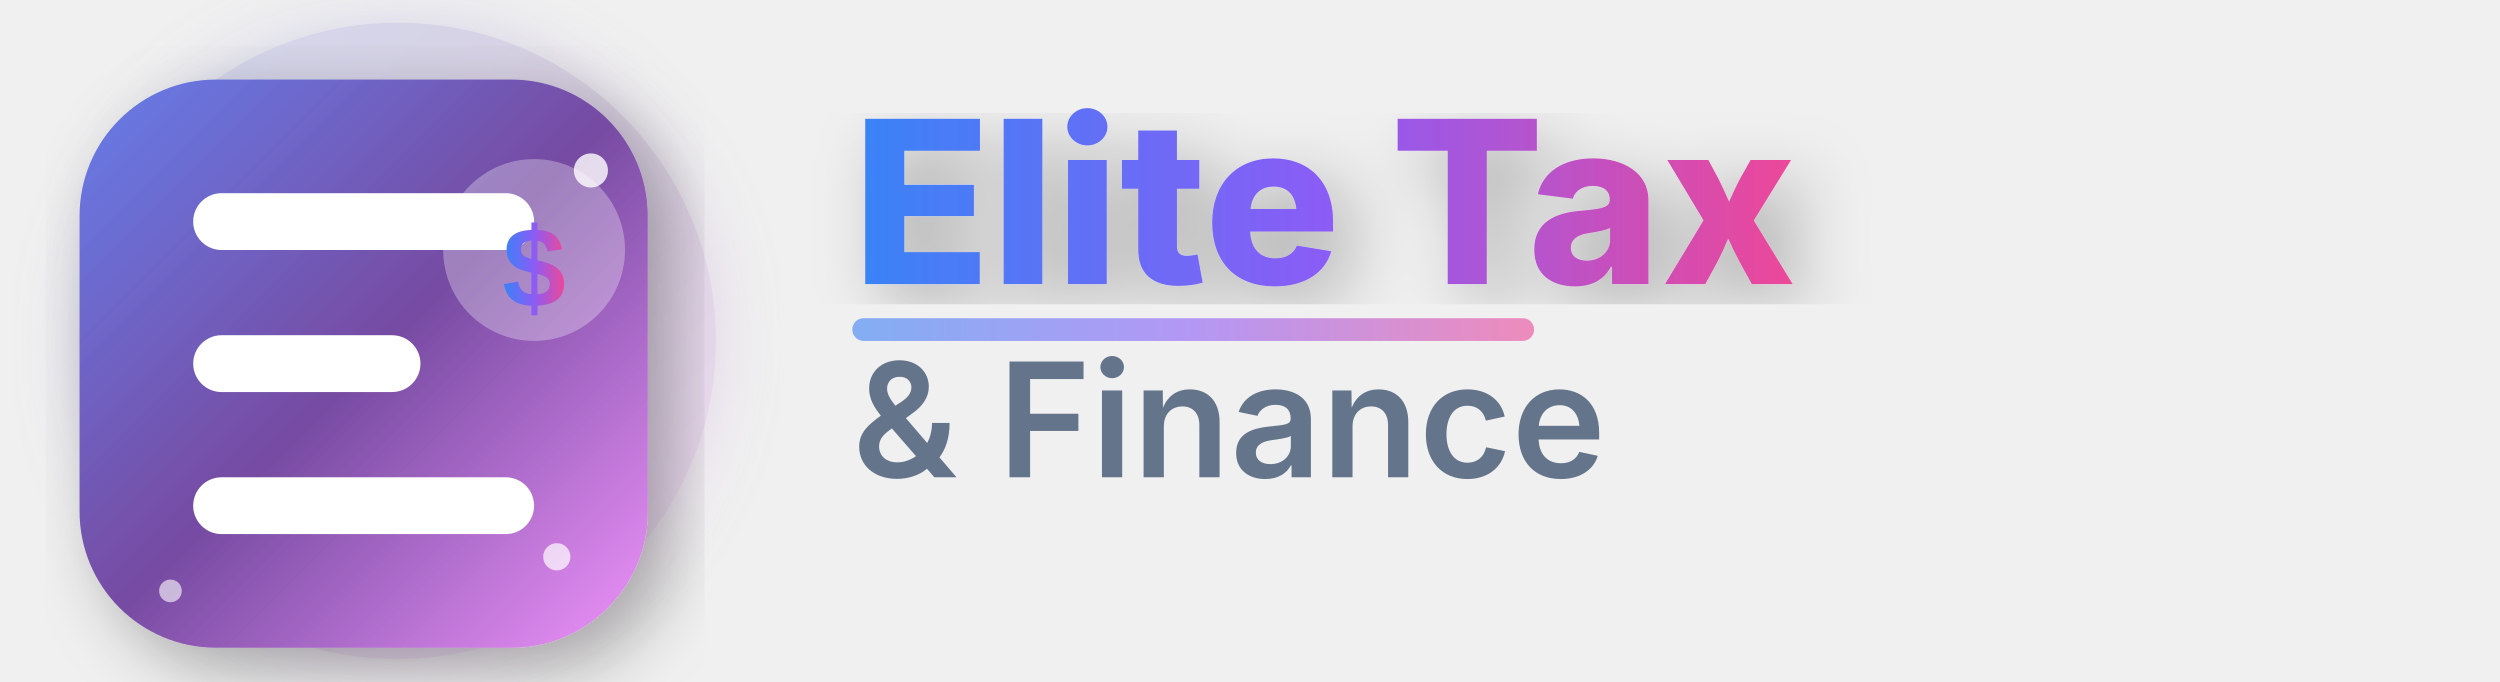
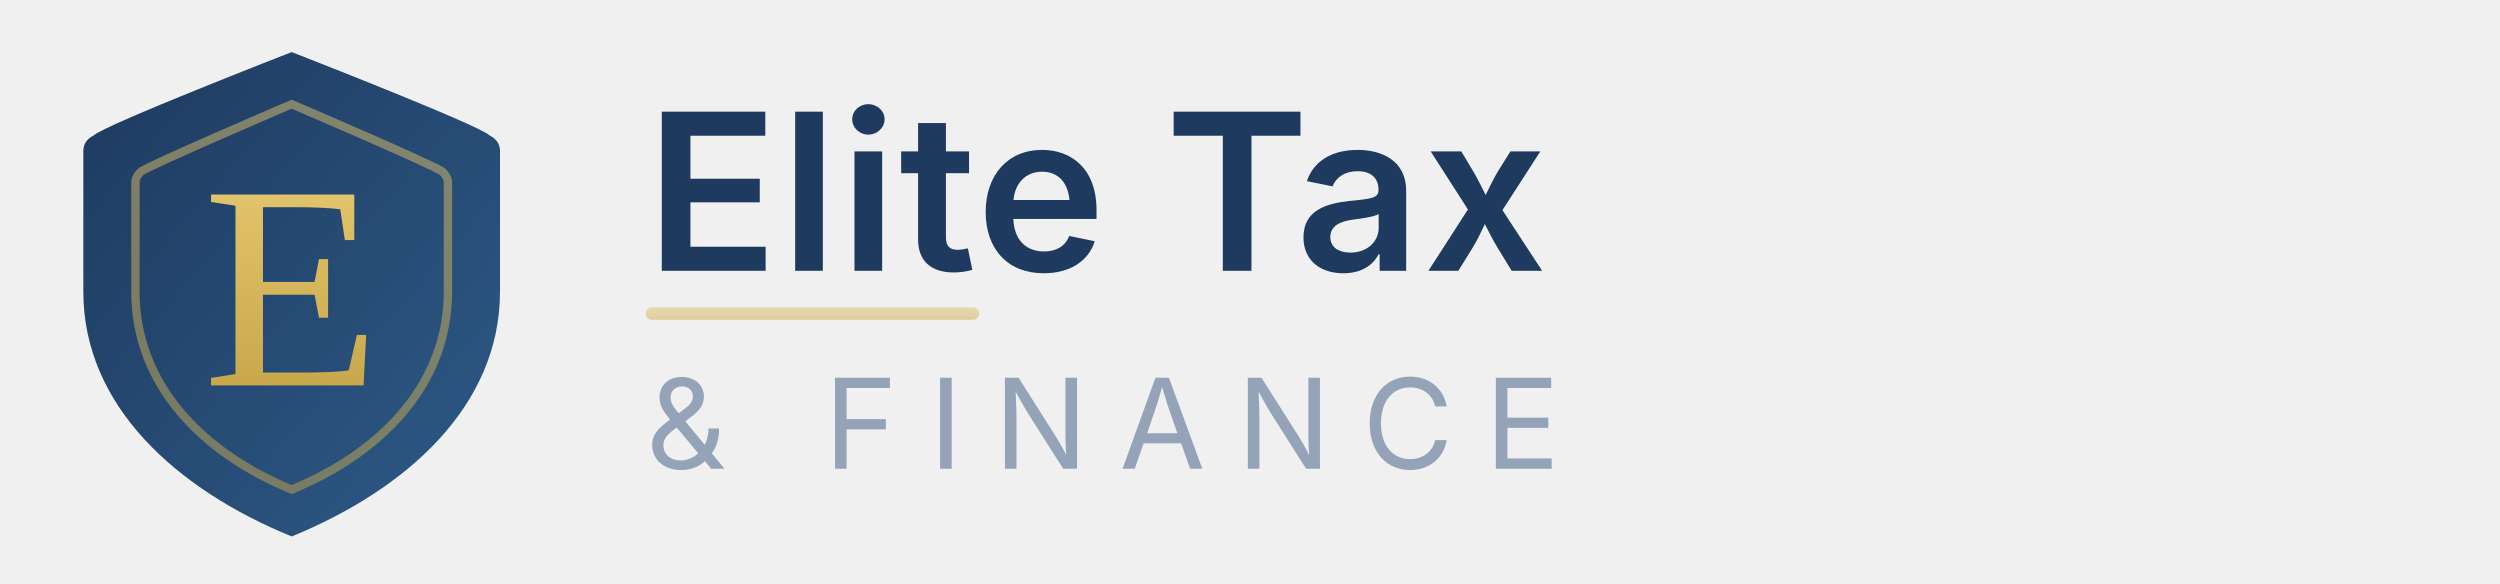
- <svg xmlns="http://www.w3.org/2000/svg" width="220" height="60" viewBox="0 0 220 60">
+ <svg xmlns="http://www.w3.org/2000/svg" width="240" height="56" viewBox="0 0 240 56">
  <defs>
-     <linearGradient id="flashyGradient" x1="0%" y1="0%" x2="100%" y2="0%">
-       <stop offset="0%" style="stop-color:#3b82f6;stop-opacity:1" />
-       <stop offset="50%" style="stop-color:#8b5cf6;stop-opacity:1" />
-       <stop offset="100%" style="stop-color:#ec4899;stop-opacity:1" />
+     <linearGradient id="shieldGrad" x1="0%" y1="0%" x2="100%" y2="100%">
+       <stop offset="0%" style="stop-color:#1e3a5f" />
+       <stop offset="100%" style="stop-color:#2d5a87" />
    </linearGradient>
-     <linearGradient id="iconGradient" x1="0%" y1="0%" x2="100%" y2="100%">
-       <stop offset="0%" style="stop-color:#667eea;stop-opacity:1" />
-       <stop offset="50%" style="stop-color:#764ba2;stop-opacity:1" />
-       <stop offset="100%" style="stop-color:#f093fb;stop-opacity:1" />
+     <linearGradient id="goldGrad" x1="0%" y1="0%" x2="0%" y2="100%">
+       <stop offset="0%" style="stop-color:#e0c36a" />
+       <stop offset="100%" style="stop-color:#c9a84c" />
    </linearGradient>
-     <filter id="glow">
-       <feGaussianBlur stdDeviation="3" result="coloredBlur" />
-       <feMerge>
-         <feMergeNode in="coloredBlur" />
-         <feMergeNode in="SourceGraphic" />
-       </feMerge>
-     </filter>
-     <filter id="shadow">
-       <feDropShadow dx="2" dy="2" stdDeviation="3" flood-color="#000000" flood-opacity="0.3" />
-     </filter>
  </defs>
-   <circle cx="35" cy="30" r="28" fill="url(#iconGradient)" opacity="0.2" filter="url(#glow)" />
-   <g transform="translate(7, 7)">
-     <rect x="0" y="0" width="50" height="50" rx="12" fill="url(#iconGradient)" filter="url(#shadow)" />
-     <rect x="10" y="10" width="30" height="5" rx="2.5" fill="#ffffff" />
-     <rect x="10" y="22.5" width="20" height="5" rx="2.5" fill="#ffffff" />
-     <rect x="10" y="35" width="30" height="5" rx="2.5" fill="#ffffff" />
-     <circle cx="40" cy="15" r="8" fill="#ffffff" opacity="0.3" />
-     <text x="40" y="20" font-family="Arial, sans-serif" font-size="10" font-weight="bold" text-anchor="middle" fill="url(#flashyGradient)">$</text>
-     <circle cx="45" cy="8" r="1.5" fill="#ffffff" opacity="0.8" />
-     <circle cx="8" cy="45" r="1" fill="#ffffff" opacity="0.6" />
-     <circle cx="42" cy="42" r="1.2" fill="#ffffff" opacity="0.7" />
-   </g>
-   <text x="75" y="25" font-family="Inter, Arial, sans-serif" font-size="20" font-weight="800" fill="url(#flashyGradient)" filter="url(#shadow)">Elite Tax</text>
-   <text x="75" y="42" font-family="Inter, Arial, sans-serif" font-size="14" font-weight="600" fill="#64748b">&amp; Finance</text>
-   <rect x="75" y="28" width="60" height="2" rx="1" fill="url(#flashyGradient)" opacity="0.6" />
+   <path d="M28 5 C28 5 46 12 47 13 Q48 13.5 48 14.5 L48 28            C48 39 39 47 28 51.5 C17 47 8 39 8 28 L8 14.5            Q8 13.5 9 13 C10 12 28 5 28 5 Z" fill="url(#shieldGrad)" />
+   <path d="M28 10 C28 10 42 16 42.5 16.5 Q43 17 43 17.5 L43 28            C43 37 36.5 43.5 28 47 C19.5 43.5 13 37 13 28 L13 17.5            Q13 17 13.5 16.5 C14 16 28 10 28 10 Z" fill="none" stroke="url(#goldGrad)" stroke-width="0.8" opacity="0.5" />
+   <text x="28" y="37" font-family="Georgia, 'Times New Roman', serif" font-size="28" font-weight="400" fill="url(#goldGrad)" text-anchor="middle" letter-spacing="-0.5">E</text>
+   <text x="62" y="26" font-family="Inter, -apple-system, sans-serif" font-size="21" font-weight="600" fill="#1e3a5f" letter-spacing="0.2">Elite Tax</text>
+   <text x="62" y="45" font-family="Inter, -apple-system, sans-serif" font-size="12" font-weight="400" fill="#94a3b8" letter-spacing="3">&amp; FINANCE</text>
+   <rect x="62" y="29.5" width="32" height="1.2" rx="0.6" fill="url(#goldGrad)" opacity="0.5" />
</svg>
